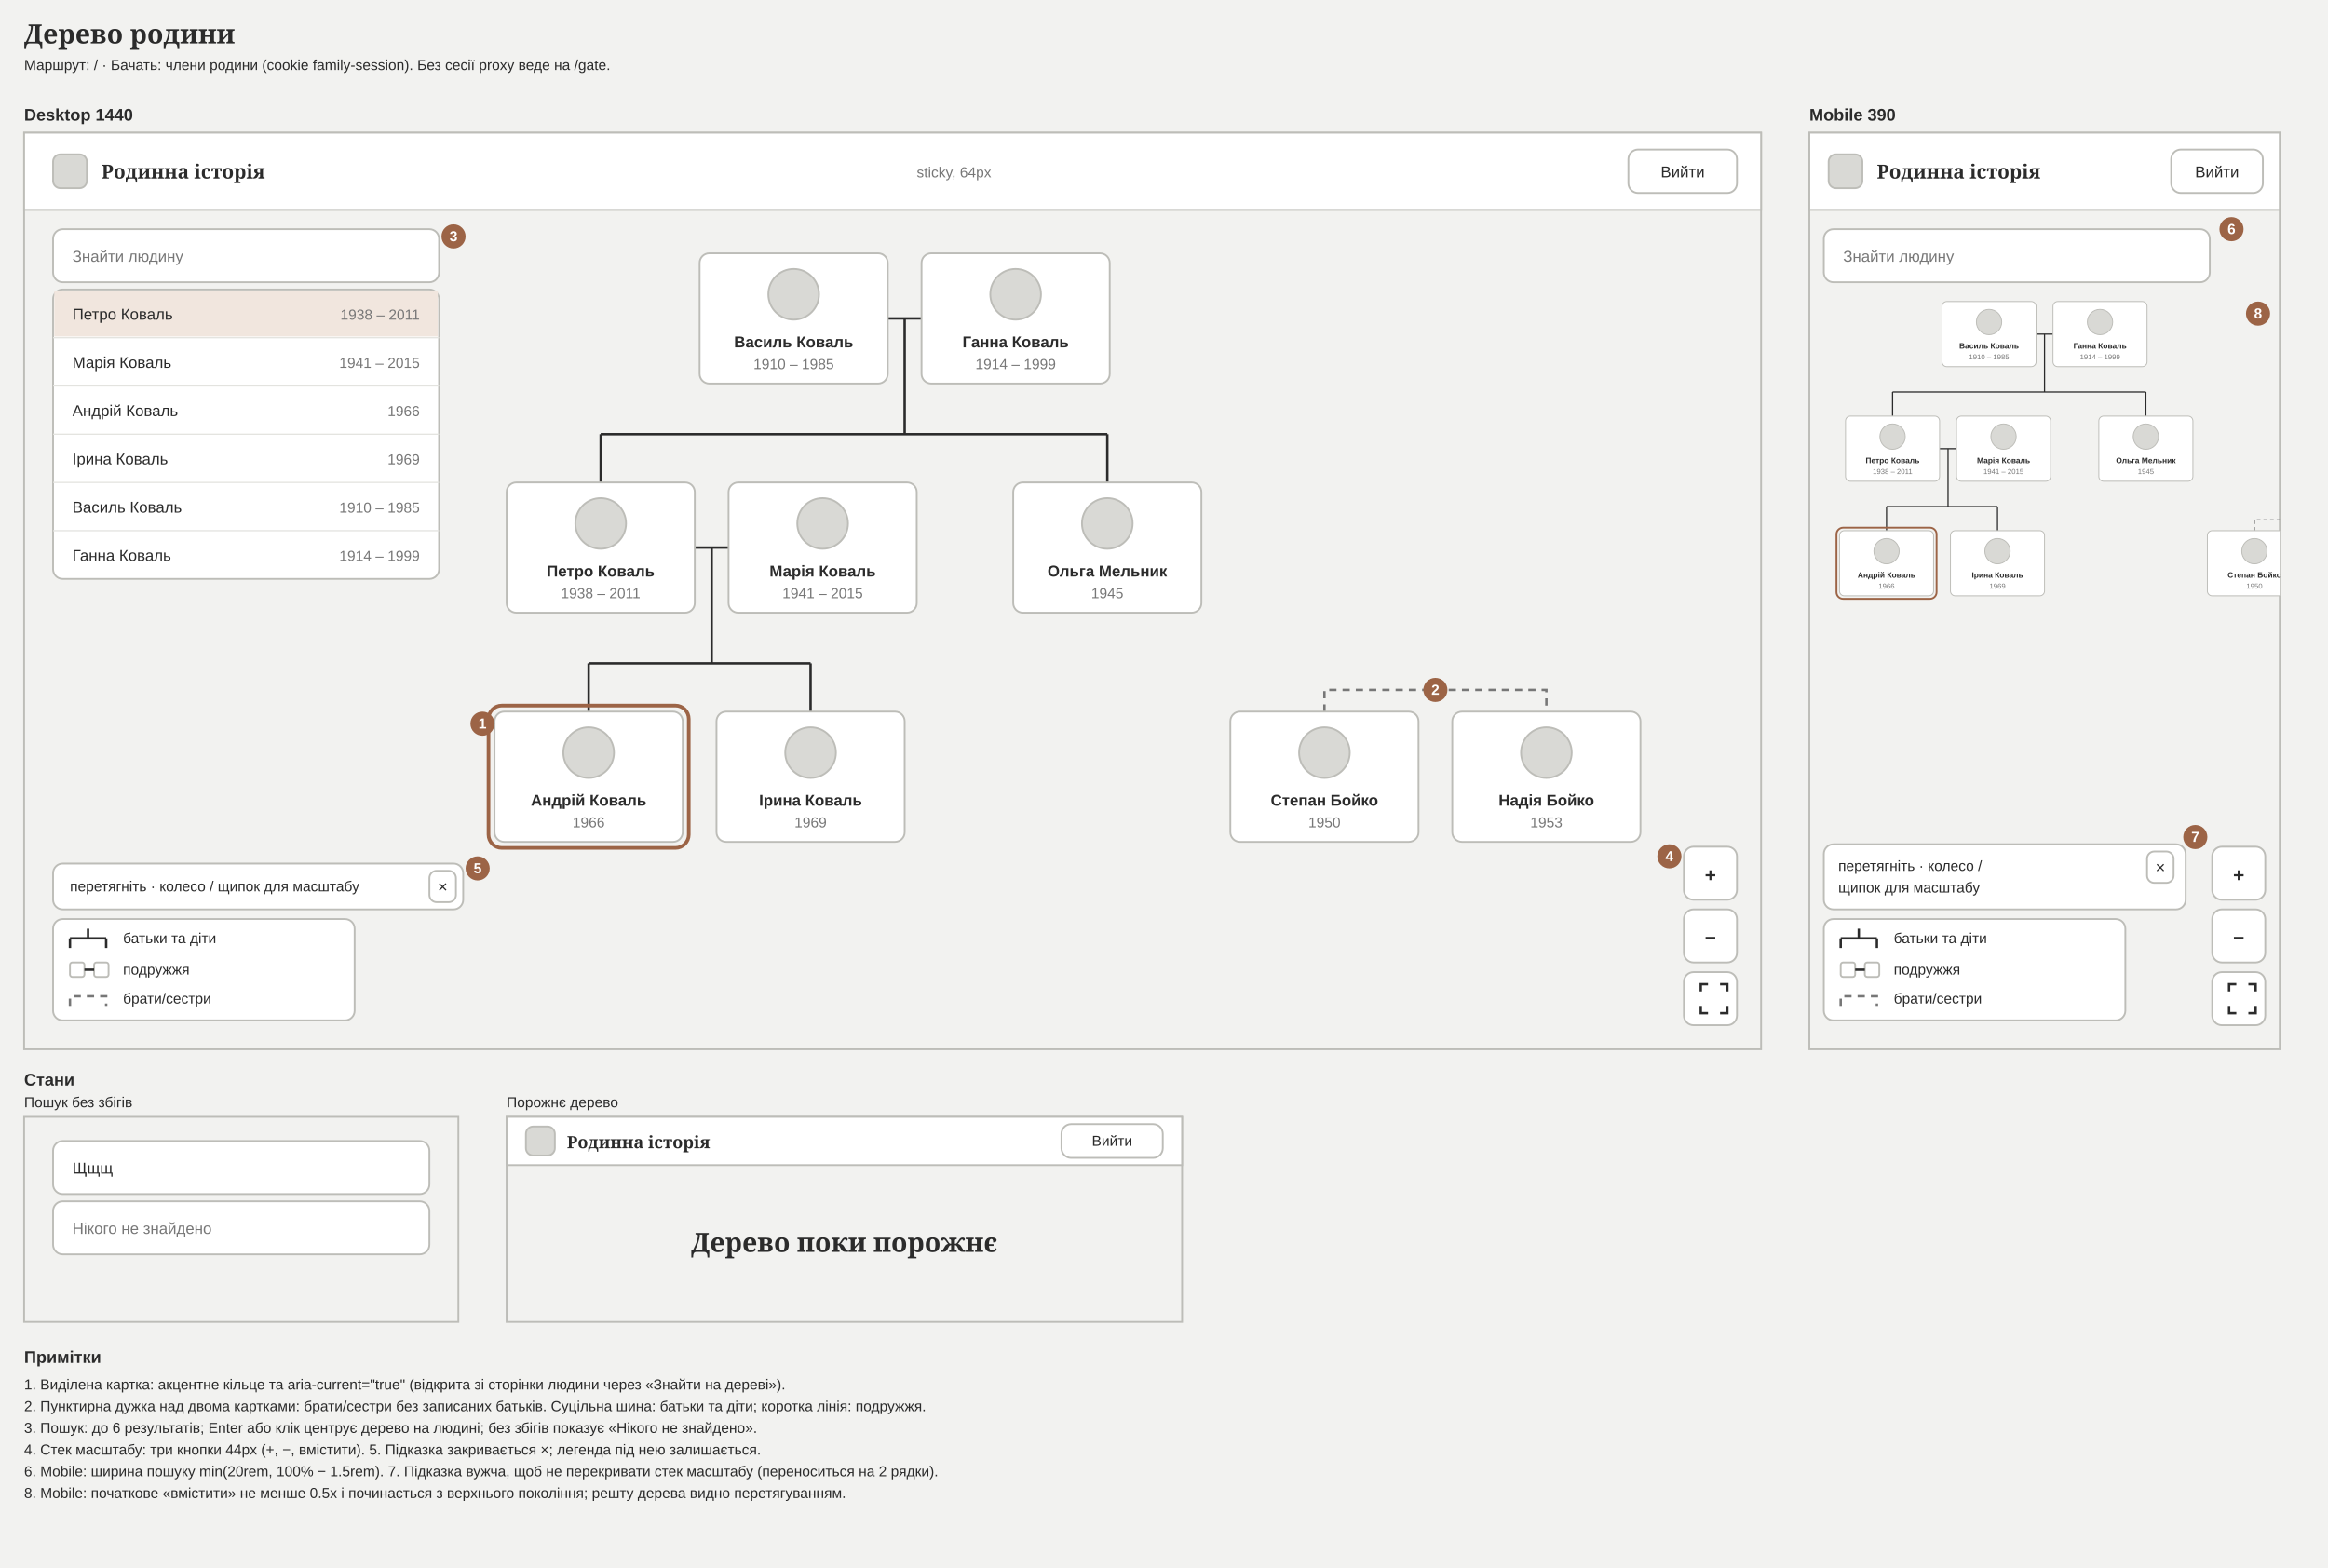
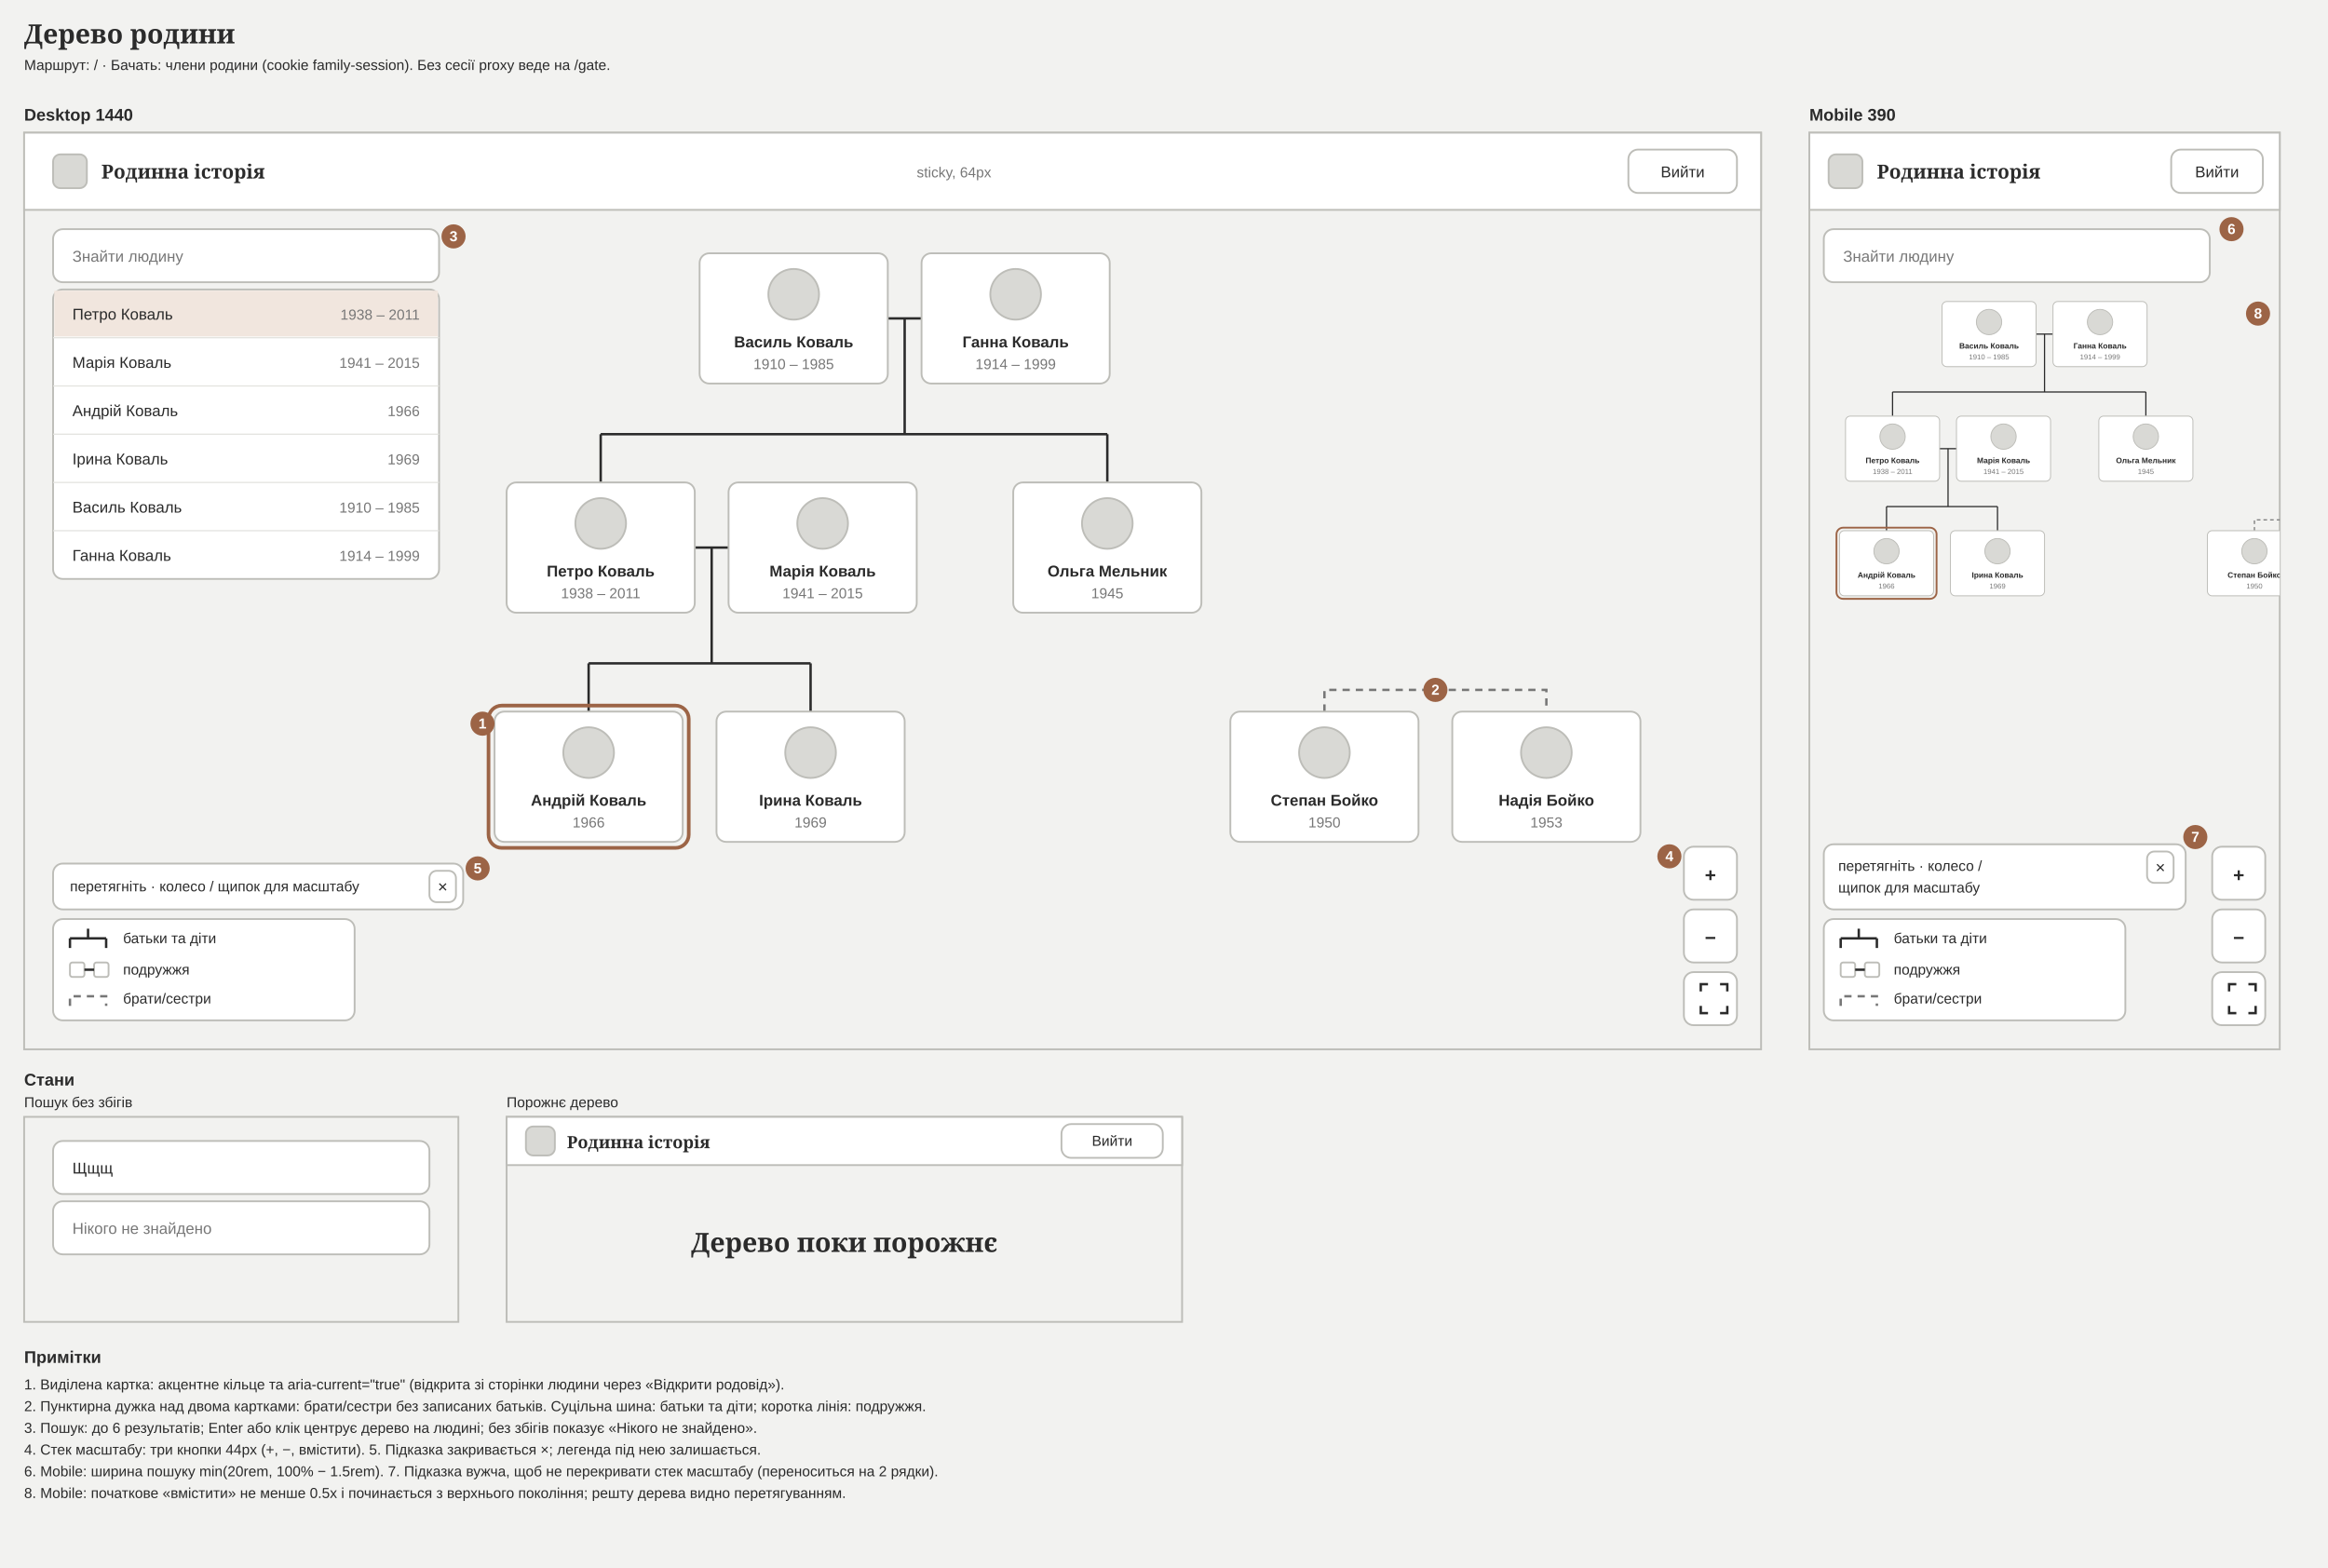
<svg xmlns="http://www.w3.org/2000/svg" width="1930" height="1300" viewBox="0 0 1930 1300" role="img" aria-labelledby="t d">
  <style>
text{font-family:Arial,Helvetica,sans-serif;font-size:14px;fill:#2b2b2b}
.bg{fill:#f2f2f0}
.frame{fill:#f2f2f0;stroke:#bdbdb8;stroke-width:1.5}
.box{fill:#fff;stroke:#bdbdb8;stroke-width:1.5}
.card{fill:#fff;stroke:#bdbdb8;stroke-width:1.5}
.btn{fill:#fff;stroke:#bdbdb8;stroke-width:1.5}
.btn-primary{fill:#9c6446;stroke:#9c6446;stroke-width:1.5}
.btn-disabled{fill:#e6e6e3;stroke:#d0d0cc;stroke-width:1.5}
.input{fill:#fff;stroke:#bdbdb8;stroke-width:1.5}
.avatar{fill:#d9d9d5;stroke:#bdbdb8;stroke-width:1.5}
.ink{fill:#222}
.line{stroke:#2b2b2b;stroke-width:2;fill:none}
.dash{stroke:#777;stroke-width:2;stroke-dasharray:6 5;fill:none}
.ring{fill:none;stroke:#9c6446;stroke-width:3}
.call{fill:#9c6446}
.accent{fill:#9c6446}
.accent-t{fill:#9c6446}
.muted{fill:#777;font-size:12px}
.title{font-family:Georgia,serif;font-size:22px;font-weight:bold}
.serif{font-family:Georgia,serif}
.note{font-size:12px;fill:#2b2b2b}
.b{font-weight:bold}
.w{fill:#fff}
.c{text-anchor:middle}
.e{text-anchor:end}
.sm{font-size:13px}
.lg{font-size:16px}
</style>
  <defs>
    <g id="tree">
      <path class="line" d="M736 264 H764" />
      <path class="line" d="M750 264 V360 M498 360 H918 M498 360 V400 M918 360 V400" />
      <path class="line" d="M576 454 H604" />
      <path class="line" d="M590 454 V550 M488 550 H672 M488 550 V590 M672 550 V590" />
      <path class="dash" d="M1098 590 V572 H1282 V590" />
      <rect class="card" x="580" y="210" width="156" height="108" rx="8" />
      <circle class="avatar" cx="658" cy="244" r="21" />
      <text class="b sm c" x="658" y="288">Василь Коваль</text>
      <text class="muted c" x="658" y="306">1910 – 1985</text>
      <rect class="card" x="764" y="210" width="156" height="108" rx="8" />
      <circle class="avatar" cx="842" cy="244" r="21" />
      <text class="b sm c" x="842" y="288">Ганна Коваль</text>
      <text class="muted c" x="842" y="306">1914 – 1999</text>
      <rect class="card" x="420" y="400" width="156" height="108" rx="8" />
      <circle class="avatar" cx="498" cy="434" r="21" />
      <text class="b sm c" x="498" y="478">Петро Коваль</text>
      <text class="muted c" x="498" y="496">1938 – 2011</text>
      <rect class="card" x="604" y="400" width="156" height="108" rx="8" />
      <circle class="avatar" cx="682" cy="434" r="21" />
      <text class="b sm c" x="682" y="478">Марія Коваль</text>
      <text class="muted c" x="682" y="496">1941 – 2015</text>
      <rect class="card" x="840" y="400" width="156" height="108" rx="8" />
      <circle class="avatar" cx="918" cy="434" r="21" />
      <text class="b sm c" x="918" y="478">Ольга Мельник</text>
      <text class="muted c" x="918" y="496">1945</text>
      <rect class="card" x="410" y="590" width="156" height="108" rx="8" />
      <circle class="avatar" cx="488" cy="624" r="21" />
      <text class="b sm c" x="488" y="668">Андрій Коваль</text>
      <text class="muted c" x="488" y="686">1966</text>
      <rect class="ring" x="405" y="585" width="166" height="118" rx="11" />
      <rect class="card" x="594" y="590" width="156" height="108" rx="8" />
      <circle class="avatar" cx="672" cy="624" r="21" />
      <text class="b sm c" x="672" y="668">Ірина Коваль</text>
      <text class="muted c" x="672" y="686">1969</text>
      <rect class="card" x="1020" y="590" width="156" height="108" rx="8" />
      <circle class="avatar" cx="1098" cy="624" r="21" />
      <text class="b sm c" x="1098" y="668">Степан Бойко</text>
      <text class="muted c" x="1098" y="686">1950</text>
      <rect class="card" x="1204" y="590" width="156" height="108" rx="8" />
      <circle class="avatar" cx="1282" cy="624" r="21" />
      <text class="b sm c" x="1282" y="668">Надія Бойко</text>
      <text class="muted c" x="1282" y="686">1953</text>
    </g>
    <g id="legend">
      <rect class="box" x="0" y="0" width="250" height="84" rx="8" />
      <path class="line" d="M14 16 H44 M29 8 V16 M14 16 V24 M44 16 V24" />
      <text class="note" x="58" y="20">батьки та діти</text>
      <rect class="card" x="14" y="36" width="12" height="12" rx="2" />
      <rect class="card" x="34" y="36" width="12" height="12" rx="2" />
      <path class="line" d="M26 42 H34" />
      <text class="note" x="58" y="46">подружжя</text>
      <path class="dash" d="M14 72 V64 H44 V72" />
      <text class="note" x="58" y="70">брати/сестри</text>
    </g>
    <g id="zoom">
      <rect class="btn" x="0" y="0" width="44" height="44" rx="8" />
      <text class="lg c b" x="22" y="29">+</text>
      <rect class="btn" x="0" y="52" width="44" height="44" rx="8" />
      <text class="lg c b" x="22" y="81">−</text>
      <rect class="btn" x="0" y="104" width="44" height="44" rx="8" />
      <path class="line" d="M14 120 V114 H20 M30 114 H36 V120 M36 132 V138 H30 M20 138 H14 V132" />
    </g>
    <g id="callout">
      <circle class="call" r="10" />
    </g>
    <clipPath id="mclip">
      <rect x="1500" y="174" width="390" height="696" />
    </clipPath>
  </defs>
  <rect class="bg" width="1930" height="1300" />
  <text class="title" x="20" y="36">Дерево родини</text>
  <text class="note" x="20" y="58">Маршрут: /   ·   Бачать: члени родини (cookie family-session). Без сесії proxy веде на /gate.</text>
  <text class="b" x="20" y="100">Desktop 1440</text>
  <rect class="frame" x="20" y="110" width="1440" height="760" />
  <g transform="translate(0,0)">
    <rect class="box" x="20" y="110" width="1440" height="64" />
    <rect class="avatar" x="44" y="128" width="28" height="28" rx="6" />
    <text class="serif lg b" x="84" y="148">Родинна історія</text>
    <rect class="btn" x="1350" y="124" width="90" height="36" rx="8" />
    <text class="sm c" x="1395" y="147">Вийти</text>
    <text class="muted" x="760" y="147">sticky, 64px</text>
  </g>
  <use href="#tree" transform="translate(0,0)" />
  <rect class="input" x="44" y="190" width="320" height="44" rx="8" />
  <text class="muted sm" x="60" y="217">Знайти людину</text>
  <rect class="box" x="44" y="240" width="320" height="240" rx="8" />
  <rect x="45" y="241" width="318" height="38" fill="#f1e6de" />
  <path d="M44 280 H364 M44 320 H364 M44 360 H364 M44 400 H364 M44 440 H364" stroke="#e3e3df" stroke-width="1" />
  <text class="sm" x="60" y="265">Петро Коваль</text>
  <text class="muted e" x="348" y="265">1938 – 2011</text>
  <text class="sm" x="60" y="305">Марія Коваль</text>
  <text class="muted e" x="348" y="305">1941 – 2015</text>
  <text class="sm" x="60" y="345">Андрій Коваль</text>
  <text class="muted e" x="348" y="345">1966</text>
  <text class="sm" x="60" y="385">Ірина Коваль</text>
  <text class="muted e" x="348" y="385">1969</text>
  <text class="sm" x="60" y="425">Василь Коваль</text>
  <text class="muted e" x="348" y="425">1910 – 1985</text>
  <text class="sm" x="60" y="465">Ганна Коваль</text>
  <text class="muted e" x="348" y="465">1914 – 1999</text>
  <use href="#zoom" transform="translate(1396,702)" />
  <rect class="box" x="44" y="716" width="340" height="38" rx="8" />
  <text class="note" x="58" y="739">перетягніть · колесо / щипок для масштабу</text>
  <rect class="btn" x="356" y="722" width="22" height="26" rx="6" />
  <text class="c" x="367" y="740">×</text>
  <use href="#legend" transform="translate(44,762)" />
  <use href="#callout" x="400" y="600" />
  <text class="note w b c" x="400" y="604">1</text>
  <use href="#callout" x="1190" y="572" />
  <text class="note w b c" x="1190" y="576">2</text>
  <use href="#callout" x="376" y="196" />
  <text class="note w b c" x="376" y="200">3</text>
  <use href="#callout" x="1384" y="710" />
  <text class="note w b c" x="1384" y="714">4</text>
  <use href="#callout" x="396" y="720" />
  <text class="note w b c" x="396" y="724">5</text>
  <text class="b" x="1500" y="100">Mobile 390</text>
  <rect class="frame" x="1500" y="110" width="390" height="760" />
  <g clip-path="url(#mclip)">
    <use href="#tree" transform="translate(1320,145) scale(0.5)" />
  </g>
  <rect class="box" x="1500" y="110" width="390" height="64" />
  <rect class="avatar" x="1516" y="128" width="28" height="28" rx="6" />
  <text class="serif lg b" x="1556" y="148">Родинна історія</text>
  <rect class="btn" x="1800" y="124" width="76" height="36" rx="8" />
  <text class="sm c" x="1838" y="147">Вийти</text>
  <rect class="input" x="1512" y="190" width="320" height="44" rx="8" />
  <text class="muted sm" x="1528" y="217">Знайти людину</text>
  <use href="#zoom" transform="translate(1834,702)" />
  <rect class="box" x="1512" y="700" width="300" height="54" rx="8" />
  <text class="note" x="1524" y="722">перетягніть · колесо /</text>
  <text class="note" x="1524" y="740">щипок для масштабу</text>
  <rect class="btn" x="1780" y="706" width="22" height="26" rx="6" />
  <text class="c" x="1791" y="724">×</text>
  <use href="#legend" transform="translate(1512,762)" />
  <use href="#callout" x="1850" y="190" />
  <text class="note w b c" x="1850" y="194">6</text>
  <use href="#callout" x="1820" y="694" />
  <text class="note w b c" x="1820" y="698">7</text>
  <use href="#callout" x="1872" y="260" />
  <text class="note w b c" x="1872" y="264">8</text>
  <text class="b" x="20" y="900">Стани</text>
  <text class="note" x="20" y="918">Пошук без збігів</text>
  <rect class="frame" x="20" y="926" width="360" height="170" />
  <rect class="input" x="44" y="946" width="312" height="44" rx="8" />
  <text class="sm" x="60" y="973">Щщщ</text>
  <rect class="box" x="44" y="996" width="312" height="44" rx="8" />
  <text class="muted sm" x="60" y="1023">Нікого не знайдено</text>
  <text class="note" x="420" y="918">Порожнє дерево</text>
  <rect class="frame" x="420" y="926" width="560" height="170" />
  <rect class="box" x="420" y="926" width="560" height="40" />
  <rect class="avatar" x="436" y="934" width="24" height="24" rx="6" />
  <text class="serif b" x="470" y="952">Родинна історія</text>
  <rect class="btn" x="880" y="932" width="84" height="28" rx="8" />
  <text class="note c" x="922" y="950">Вийти</text>
  <text class="title c" x="700" y="1038">Дерево поки порожнє</text>
  <text class="b" x="20" y="1130">Примітки</text>
-   <text class="note" x="20" y="1152">1. Виділена картка: акцентне кільце та aria-current="true" (відкрита зі сторінки людини через «Знайти на дереві»).</text>
+   <text class="note" x="20" y="1152">1. Виділена картка: акцентне кільце та aria-current="true" (відкрита зі сторінки людини через «Відкрити родовід»).</text>
  <text class="note" x="20" y="1170">2. Пунктирна дужка над двома картками: брати/сестри без записаних батьків. Суцільна шина: батьки та діти; коротка лінія: подружжя.</text>
  <text class="note" x="20" y="1188">3. Пошук: до 6 результатів; Enter або клік центрує дерево на людині; без збігів показує «Нікого не знайдено».</text>
  <text class="note" x="20" y="1206">4. Стек масштабу: три кнопки 44px (+, −, вмістити).   5. Підказка закривається ×; легенда під нею залишається.</text>
  <text class="note" x="20" y="1224">6. Mobile: ширина пошуку min(20rem, 100% − 1.5rem).   7. Підказка вужча, щоб не перекривати стек масштабу (переноситься на 2 рядки).</text>
  <text class="note" x="20" y="1242">8. Mobile: початкове «вмістити» не менше 0.5x і починається з верхнього покоління; решту дерева видно перетягуванням.</text>
</svg>
